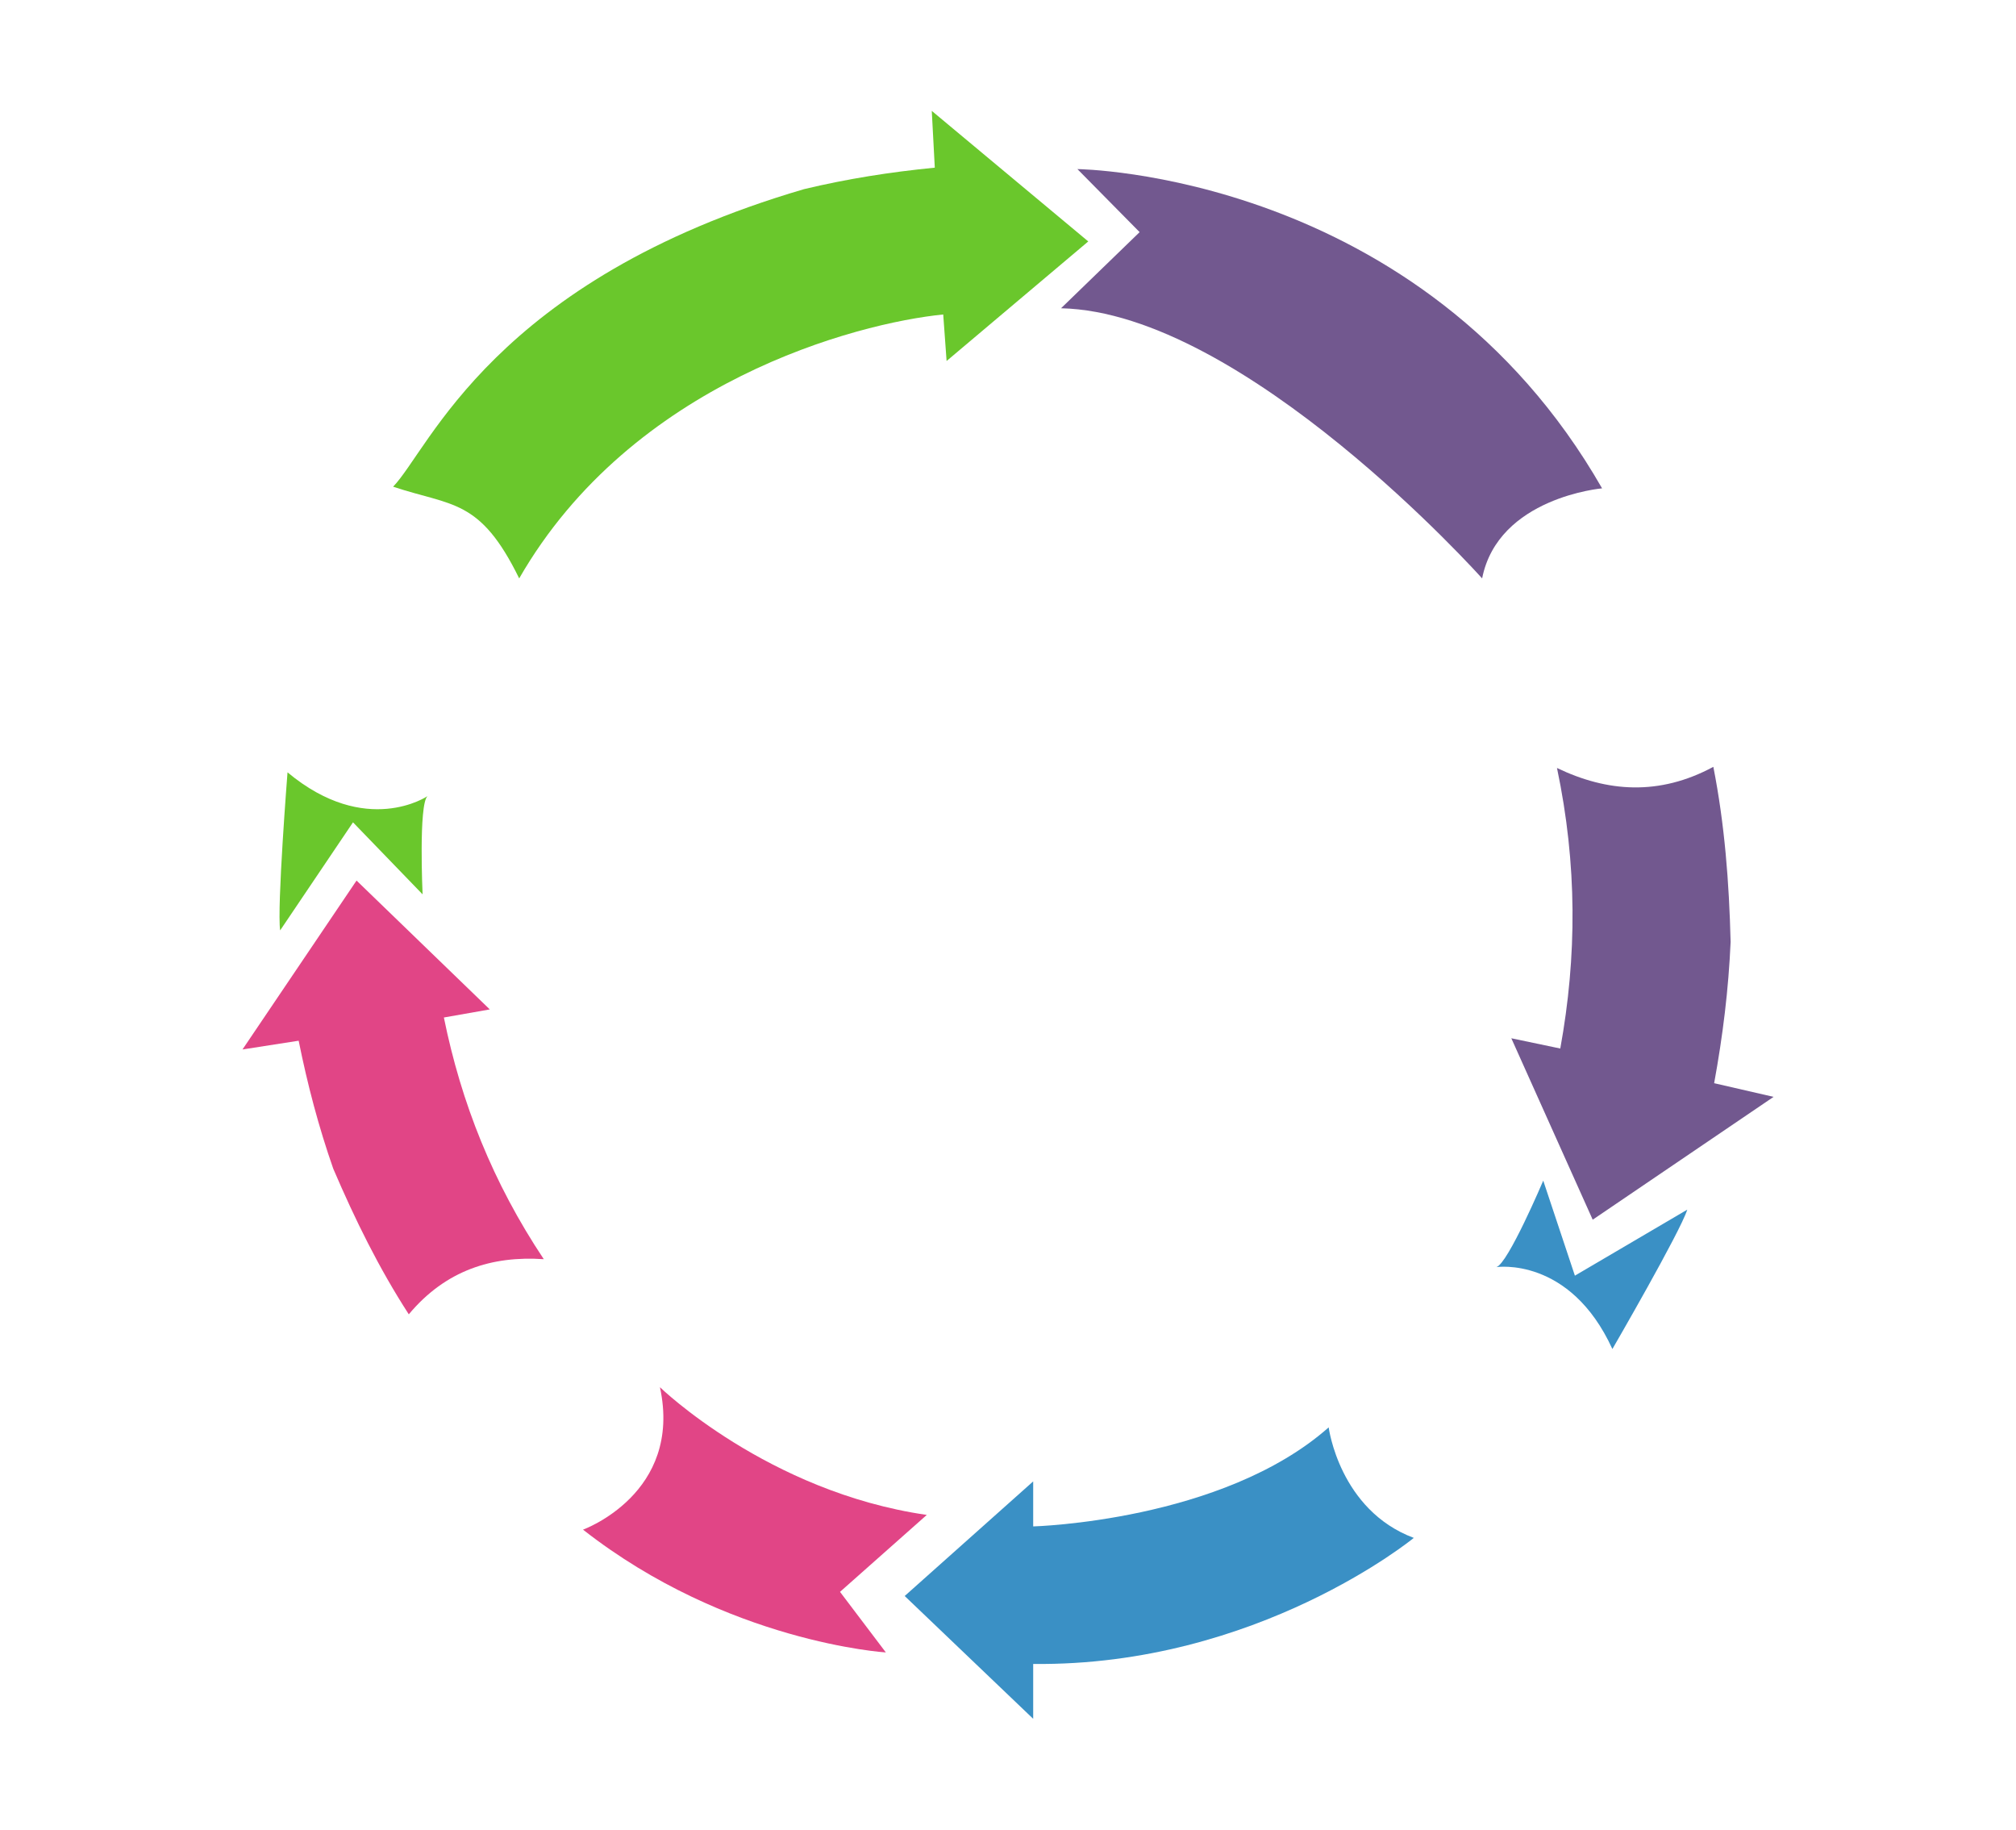
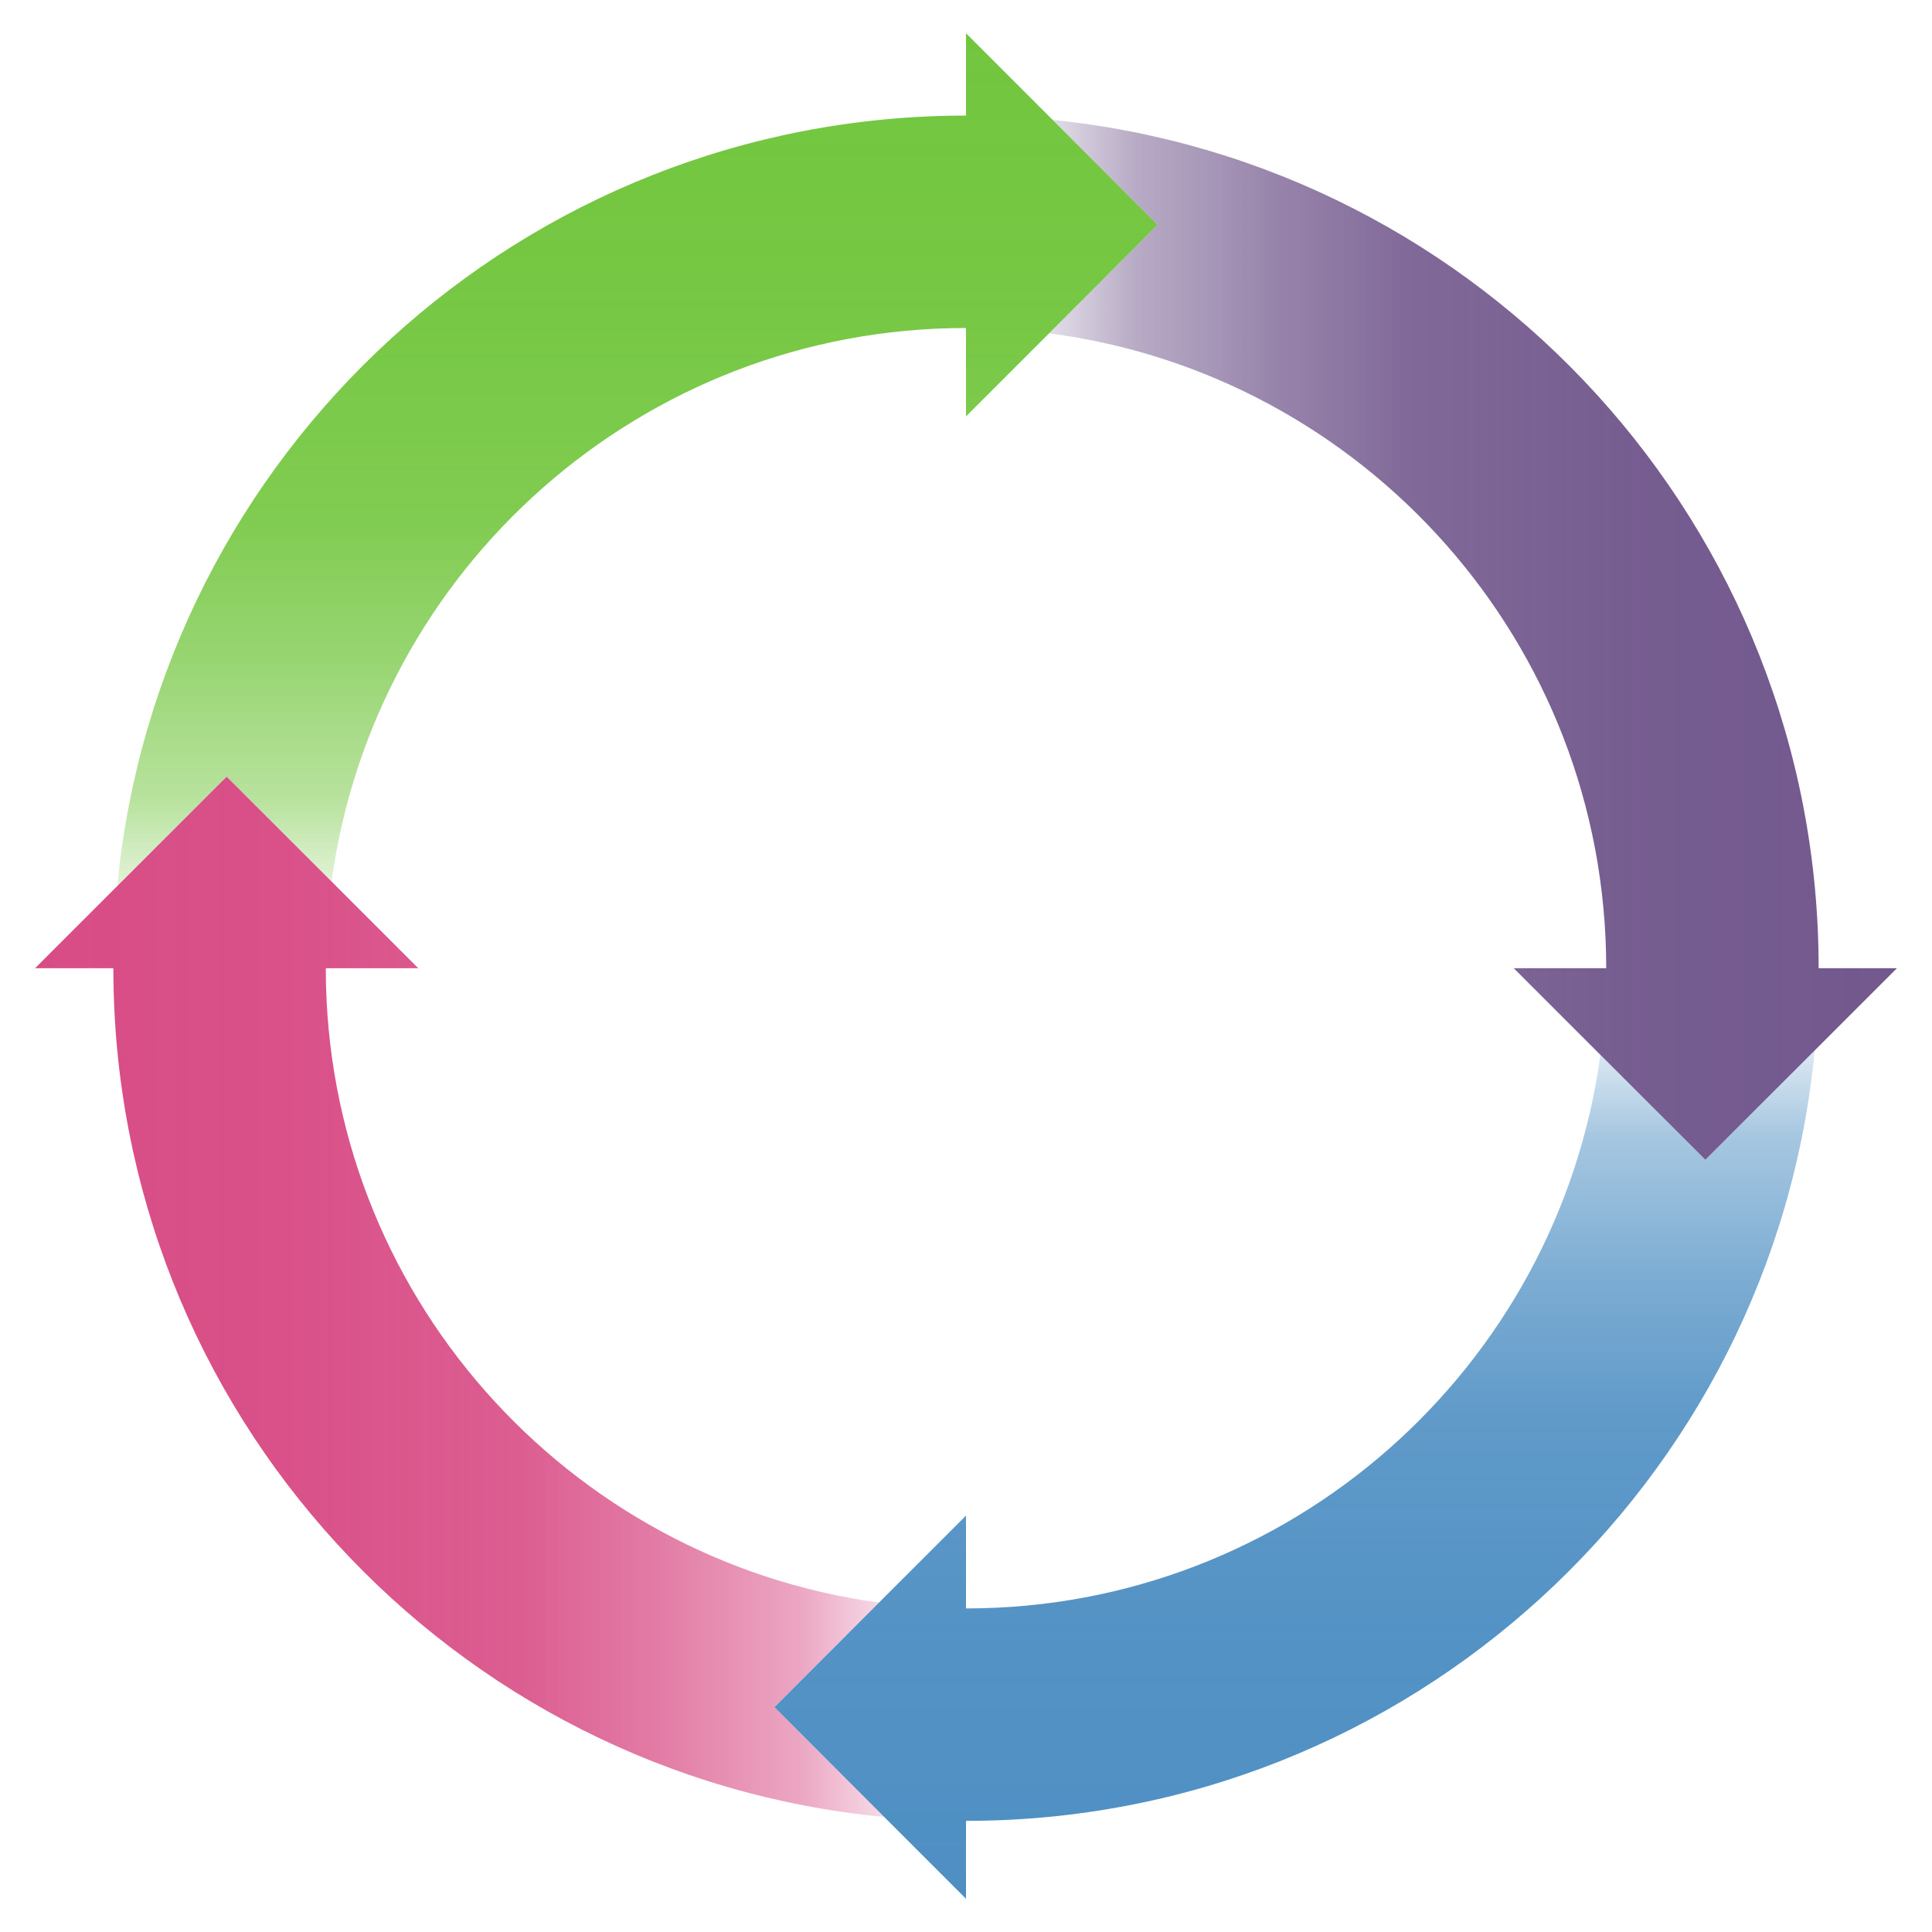
- <svg xmlns="http://www.w3.org/2000/svg" id="Capa_1" data-name="Capa 1" viewBox="0 0 573.9 520.78">
+ <svg xmlns="http://www.w3.org/2000/svg" id="Capa_1" data-name="Capa 1" viewBox="0 0 2000 2000">
  <defs>
    <style>
      .cls-1 {
-         fill: #72588F;
+         fill: url(#Degradado_sin_nombre_73);
      }

      .cls-2 {
-         fill: #3A90C5;
+         fill: url(#Degradado_sin_nombre_59);
      }

      .cls-3 {
-         fill: #6AC72C;
+         fill: url(#Degradado_sin_nombre_55);
      }

      .cls-4 {
-         fill: #E14586;
+         fill: url(#Degradado_sin_nombre_39);
      }
    </style>
+     <linearGradient id="Degradado_sin_nombre_73" data-name="Degradado sin nombre 73" x1="659.88" y1="917.18" x2="659.88" y2="34.41" gradientUnits="userSpaceOnUse">
+       <stop offset="0" stop-color="#72c63e" stop-opacity=".2" />
+       <stop offset=".1" stop-color="#72c63e" stop-opacity=".5" />
+       <stop offset=".27" stop-color="#72c63e" stop-opacity=".74" />
+       <stop offset=".43" stop-color="#72c63e" stop-opacity=".9" />
+       <stop offset=".69" stop-color="#72c63e" stop-opacity=".97" />
+       <stop offset="1" stop-color="#72c63e" />
+     </linearGradient>
+     <linearGradient id="Degradado_sin_nombre_59" data-name="Degradado sin nombre 59" x1="915.33" y1="1342.44" x2="36.3" y2="1342.44" gradientUnits="userSpaceOnUse">
+       <stop offset="0" stop-color="#d84c85" stop-opacity=".2" />
+       <stop offset=".1" stop-color="#d84c85" stop-opacity=".5" />
+       <stop offset=".27" stop-color="#d84c85" stop-opacity=".74" />
+       <stop offset=".43" stop-color="#d84c85" stop-opacity=".9" />
+       <stop offset=".69" stop-color="#d84c85" stop-opacity=".97" />
+       <stop offset="1" stop-color="#d84c85" />
+     </linearGradient>
+     <linearGradient id="Degradado_sin_nombre_39" data-name="Degradado sin nombre 39" x1="1085.99" y1="662.4" x2="1963.7" y2="662.4" gradientUnits="userSpaceOnUse">
+       <stop offset="0" stop-color="#72588d" stop-opacity=".2" />
+       <stop offset=".1" stop-color="#72588d" stop-opacity=".5" />
+       <stop offset=".27" stop-color="#72588d" stop-opacity=".74" />
+       <stop offset=".43" stop-color="#72588d" stop-opacity=".9" />
+       <stop offset=".69" stop-color="#72588d" stop-opacity=".97" />
+       <stop offset="1" stop-color="#72588d" />
+     </linearGradient>
+     <linearGradient id="Degradado_sin_nombre_55" data-name="Degradado sin nombre 55" x1="1340.12" y1="1087.42" x2="1340.12" y2="1965.59" gradientUnits="userSpaceOnUse">
+       <stop offset="0" stop-color="#4e8fc3" stop-opacity=".2" />
+       <stop offset=".1" stop-color="#4e8fc3" stop-opacity=".5" />
+       <stop offset=".27" stop-color="#4e8fc3" stop-opacity=".74" />
+       <stop offset=".43" stop-color="#4e8fc3" stop-opacity=".9" />
+       <stop offset=".69" stop-color="#4e8fc3" stop-opacity=".97" />
+       <stop offset="1" stop-color="#4e8fc3" />
+     </linearGradient>
  </defs>
-   <path class="cls-4" d="M116.37,374.09c-8.47-13.09-15.25-26.86-21.5-41.44-4.17-11.93-7.29-23.77-9.85-36.43l-15.99,2.49,32.47-48.08,37.93,36.68-13.07,2.3c4.93,24.27,13.93,47.01,28.44,68.79-14.76-1-27.95,3.16-38.42,15.69Z" />
-   <path class="cls-4" d="M187.87,394.84s30.76,29.83,75.96,36.35l-24.7,21.9,13.05,17.24s-45.2-2.8-86.21-34.95c0,0,28.43-10.25,21.9-40.54Z" />
-   <path class="cls-1" d="M487.74,218.26c3.23,16.41,4.49,32.83,4.92,49.84-.6,13.55-2.2,26.58-4.69,40.21l16.92,3.89-51.49,34.96-23.17-51.64,13.94,2.92c4.75-26.13,4.85-52.37-.94-79.85,14.3,6.87,29.1,7.98,44.52-.33Z" />
-   <path class="cls-1" d="M421.92,164.63s-67.68-75.73-119.87-76.89l22.37-21.67-17.71-17.94s97.86.93,149.36,90.87c0,0-29.59,2.56-34.15,25.63Z" />
-   <path class="cls-3" d="M111.91,138.53c10.39-10.74,28.43-58.72,116.96-84.69,12.29-2.94,24.39-4.85,37.24-6.12l-.86-16.16,44.55,37.16-40.33,34.03-.96-13.24c-24.64,2.45-88.56,19.19-120.71,75.12-11.18-22.83-19.11-20.5-35.88-26.1Z" />
-   <path class="cls-3" d="M81.85,219.85s-3.03,38.45-2.1,44.97l20.74-30.76,19.81,20.5s-1.17-25.63,1.4-27.96c0,0-17.48,11.88-39.84-6.76Z" />
-   <path class="cls-2" d="M459.01,383.96s19.34-33.37,21.31-39.66l-31.99,18.79-9.01-27.05s-10.02,23.62-13.34,24.62c0,0,20.89-3.17,33.02,23.3Z" />
-   <path class="cls-2" d="M294.12,421.64v12.82s53.83-1.4,84.12-28.19c0,0,3.03,23.53,24.23,31.46,0,0-44.5,36.58-108.35,35.88v15.61l-36.58-34.95,36.58-32.62Z" />
+   <path class="cls-1" d="M1198.33,232.74l-198.33-198.33v85.24c-458.76,0-835.75,349.99-878.58,797.53l113.21-113.21,108.65,108.65c43.78-323.61,321.11-573.07,656.72-573.07v91.52L1198.33,232.74Z" />
+   <path class="cls-2" d="M801.67,1767.26l108.29-108.29c-323.43-43.94-572.71-321.19-572.71-656.67h95.72l-198.34-198.33-198.33,198.33h81.05c0,458.91,350.23,836,797.98,878.62L801.67,1767.26Z" />
+   <path class="cls-4" d="M1882.65,1002.3c0-457.17-347.58-833.16-792.89-878.14l108.57,108.58-112.34,112.35c325.4,42.16,576.76,320.33,576.76,657.21h-95.72l198.34,198.33,198.33-198.33H1882.65Z" />
+   <path class="cls-3" d="M1765.37,1200.63l-108.65-108.65c-43.78,323.61-321.11,573.07-656.72,573.07v-96.12l-198.33,198.33,198.33,198.33v-80.64c458.76,0,835.75-349.99,878.58-797.53L1765.37,1200.63Z" />
</svg>
